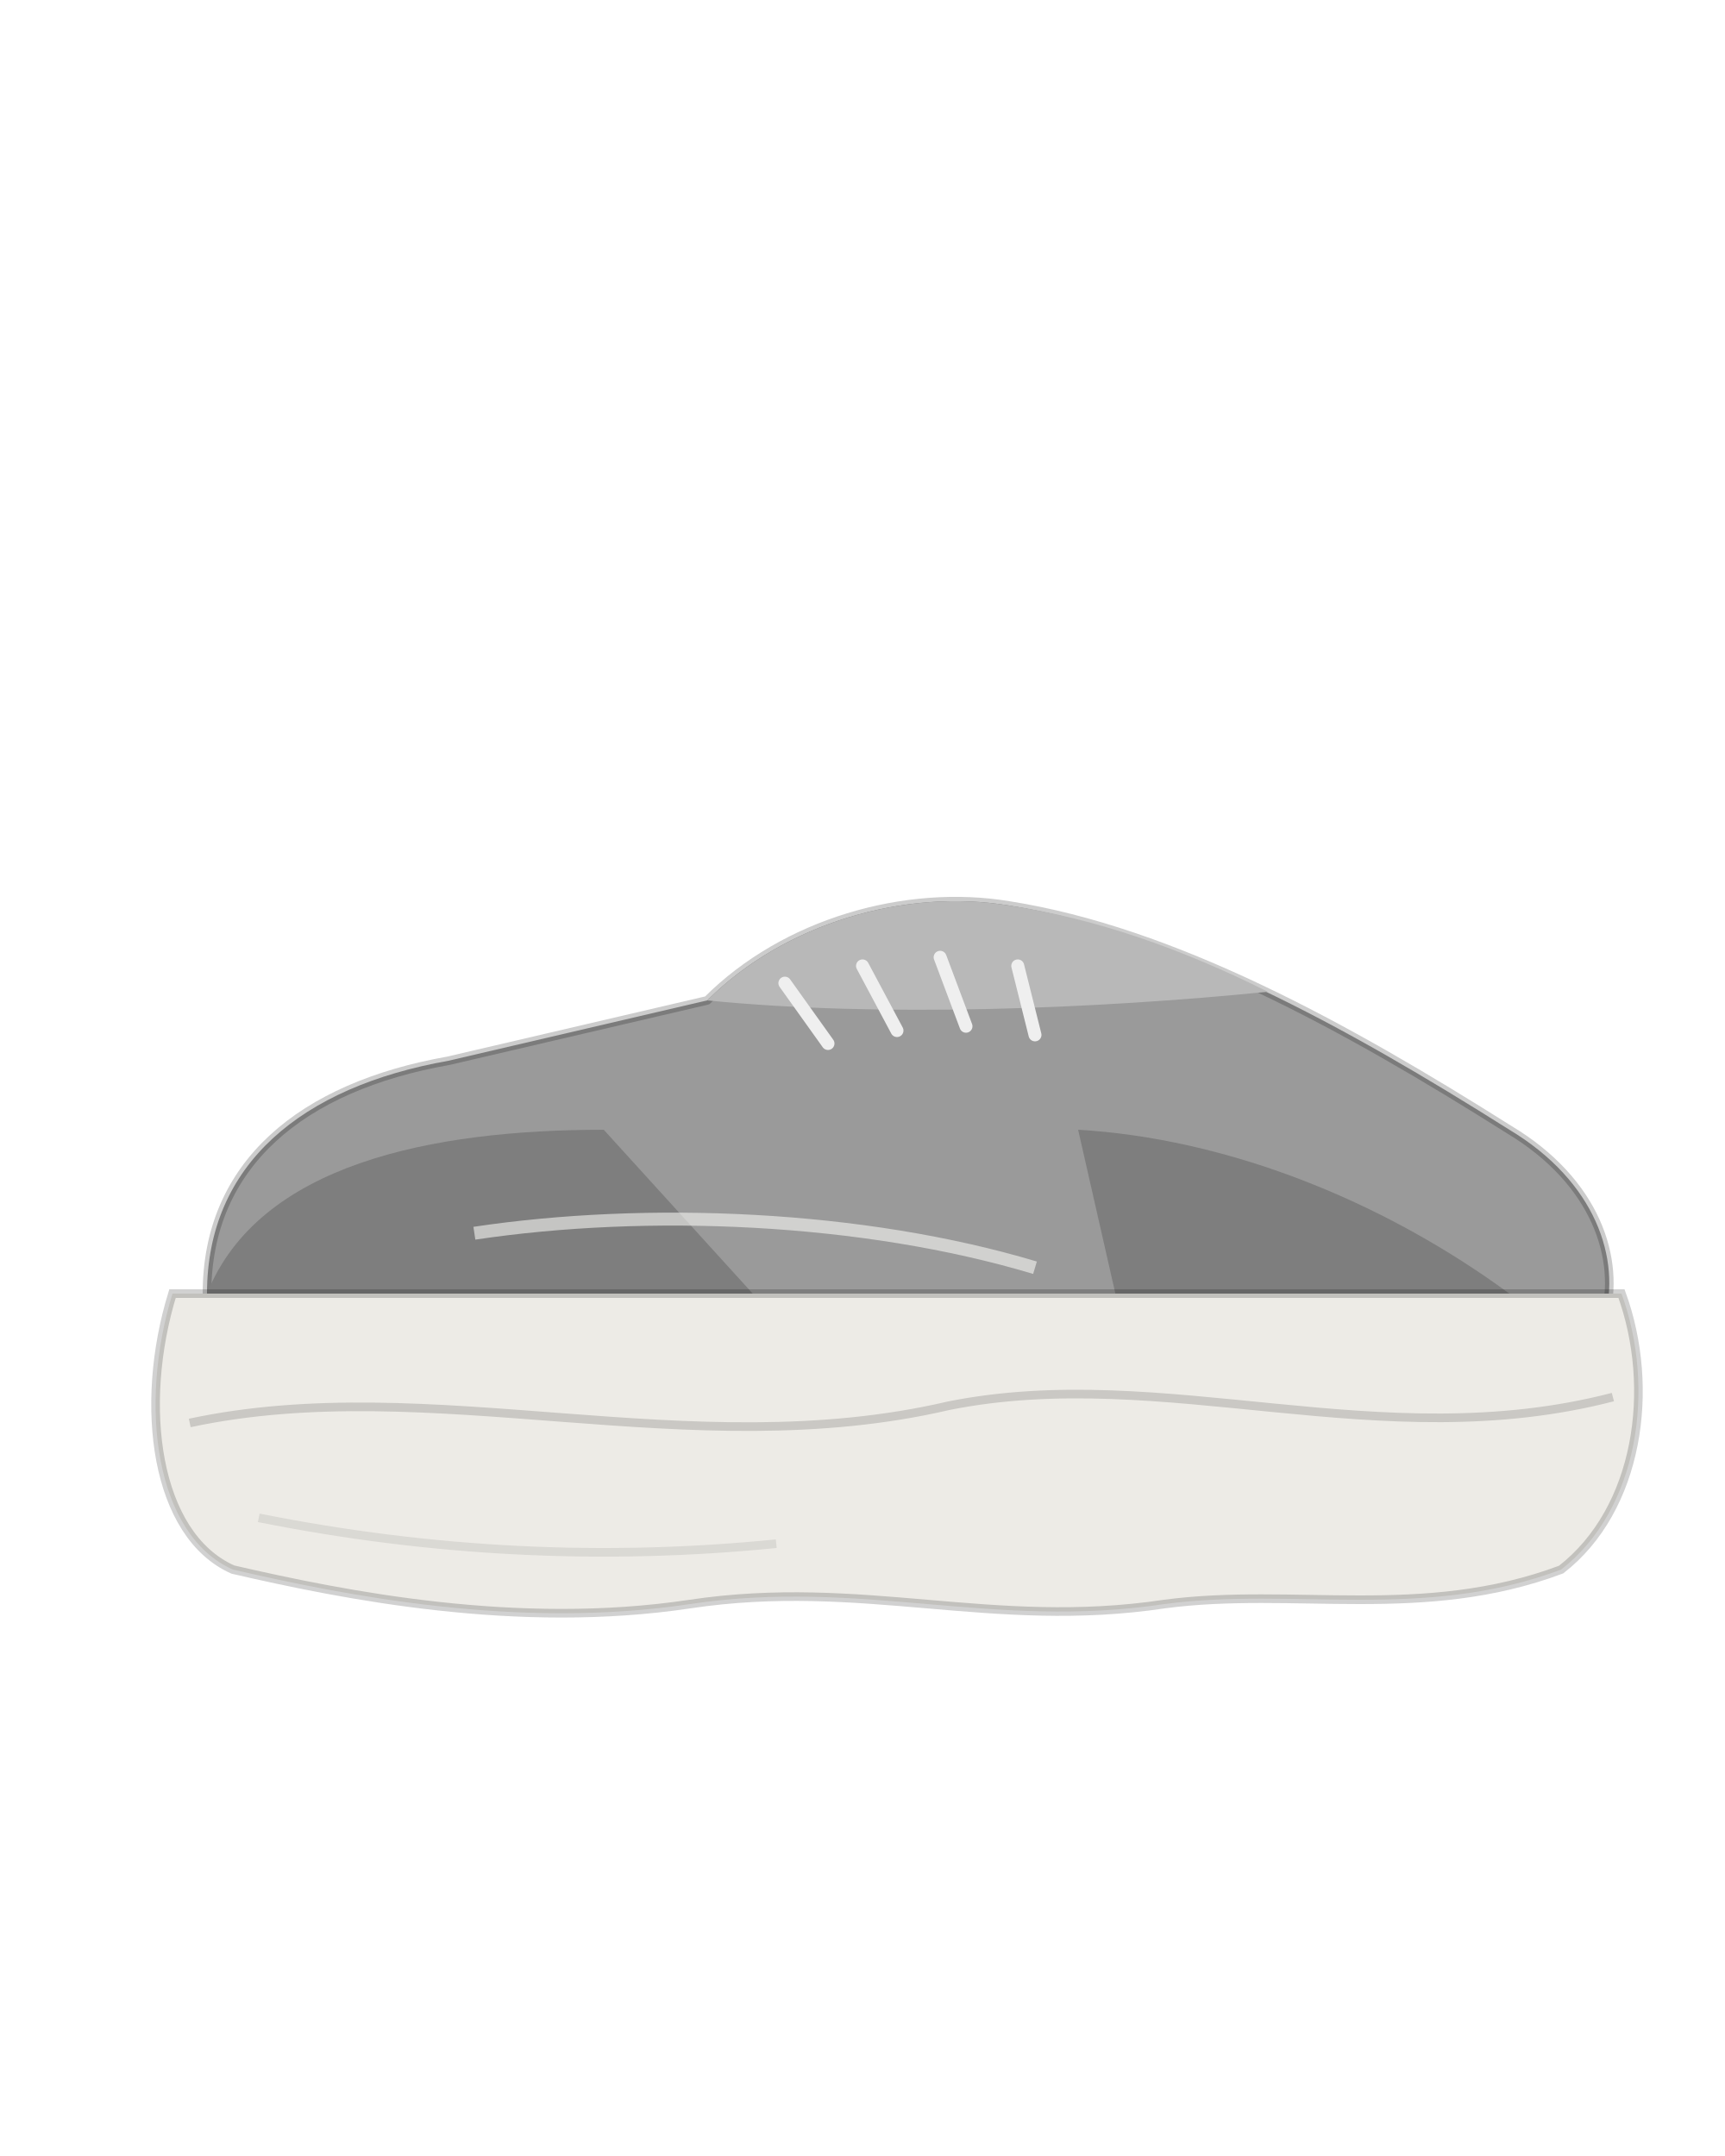
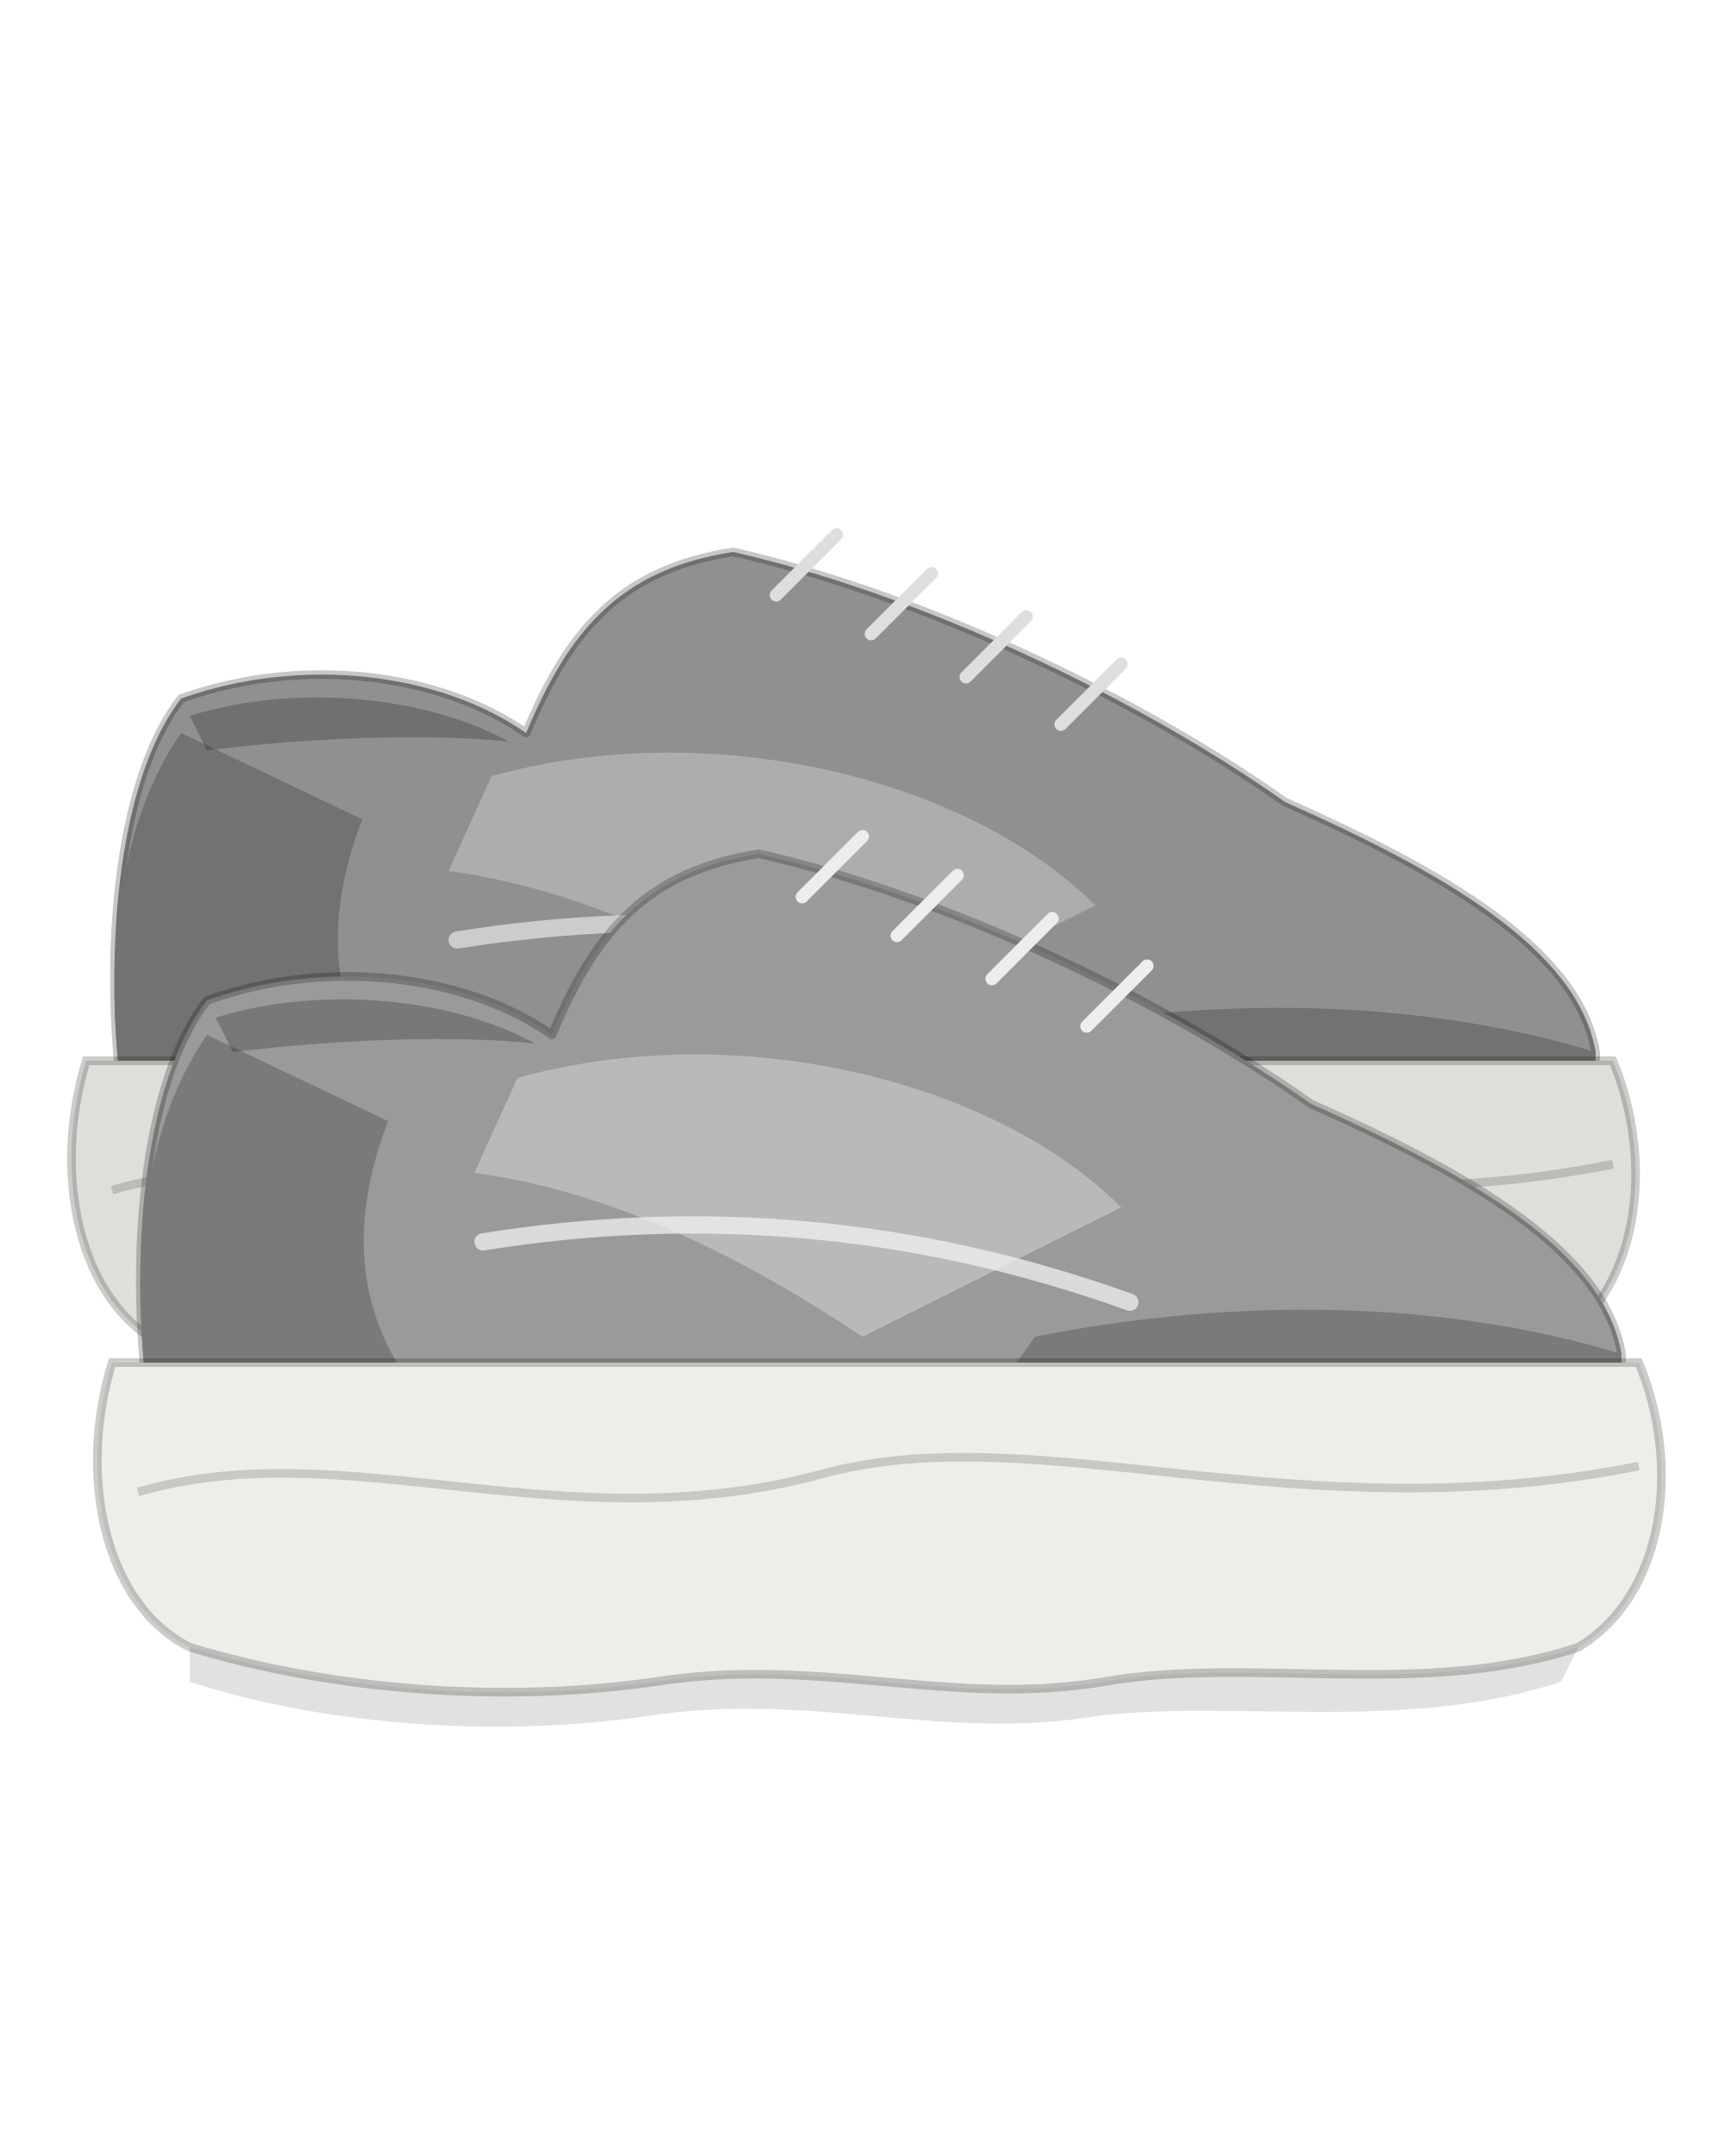
<svg xmlns="http://www.w3.org/2000/svg" viewBox="0 0 400 500">
-   <path d="M48 300c0-30 22-48 56-54l60-14c18-18 46-26 70-22 38 6 78 28 116 52 20 12 26 30 22 44H48z" fill="#9a9a9a" stroke="#000" stroke-opacity=".2" stroke-width="2" stroke-linejoin="round" />
-   <path d="M164 232c18-18 46-26 70-22 20 3 40 10 60 20-40 4-90 6-130 2z" fill="#b8b8b8" />
-   <path d="M48 300c12-30 52-38 92-38l40 44z" fill="#7e7e7e" />
-   <path d="M250 262c34 2 70 16 100 38l10 6H260z" fill="#7e7e7e" />
-   <path d="M110 286c40-6 90-4 130 8" fill="none" stroke="#f5f5f2" stroke-opacity=".6" stroke-width="3" />
-   <g fill="none" stroke="#efefef" stroke-width="3" stroke-linecap="round">
-     <path d="M182 228l10 14M200 224l8 15M218 222l6 16M236 224l4 16" />
+   <defs>
+     <g id="s">
+       <path d="M34 312c-4-34 0-72 14-90 28-10 60-6 80 8 10-24 22-38 48-42 44 10 94 34 128 58 36 16 68 34 72 58v10z" fill="#9a9a9a" stroke="#000" stroke-opacity=".22" stroke-width="2" stroke-linejoin="round" />
+       <path d="M120 240c50-14 110 0 140 30l-60 30c-30-20-60-34-90-38z" fill="#b9b9b9" />
+       <path d="M240 300c40-8 90-10 136 4v10H230z" fill="#7a7a7a" />
+       <path d="M34 312c-4-32 0-62 14-82l42 20c-10 26-6 46 6 62z" fill="#7a7a7a" />
+       <path d="M50 226c26-8 56-4 74 6-18-2-46-1-70 2z" fill="#000" opacity=".22" />
+       <path d="M112 278c50-8 100-4 150 14" fill="none" stroke="#f5f5f2" stroke-opacity=".7" stroke-width="4" stroke-linecap="round" />
+       <path d="M186 198l14-14M208 207l14-14M230 217l14-14M252 228l14-14" stroke="#ededed" stroke-width="3" stroke-linecap="round" />
+       <path d="M26 306h354c10 24 6 54-14 66-36 12-76 2-110 8-36 6-66-6-104 0-42 6-82 0-108-8-20-10-26-40-18-66z" fill="#efede8" stroke="#000" stroke-opacity=".2" stroke-width="2" />
+       <path d="M32 336c48-14 98 12 158-4 50-14 110 14 190-2" fill="none" stroke="#000" stroke-opacity=".16" stroke-width="2" />
+       <path d="M44 372c26 8 66 14 108 8 38-6 68 6 104 0 34-6 74 4 110-8l-4 8c-36 12-76 4-108 8-36 6-66-6-104 0-42 6-82 0-106-8z" fill="#000" opacity=".12" />
+     </g>
+   </defs>
+   <g transform="translate(0 10)">
+     <use href="#s" transform="translate(-6 -70)" style="filter:brightness(.86)" />
+     <use href="#s" />
  </g>
-   <path d="M40 300h336c8 22 4 50-14 64-32 12-62 4-92 8-40 6-70-6-110 0-40 6-80-2-106-8-18-8-22-38-14-64z" fill="#edebe6" stroke="#000" stroke-opacity=".18" stroke-width="2" />
-   <path d="M44 330c56-12 116 10 176-4 50-10 100 12 154-2" fill="none" stroke="#000" stroke-opacity=".15" stroke-width="2" />
-   <path d="M60 352c40 8 80 10 120 6" fill="none" stroke="#000" stroke-opacity=".08" stroke-width="2" />
</svg>
